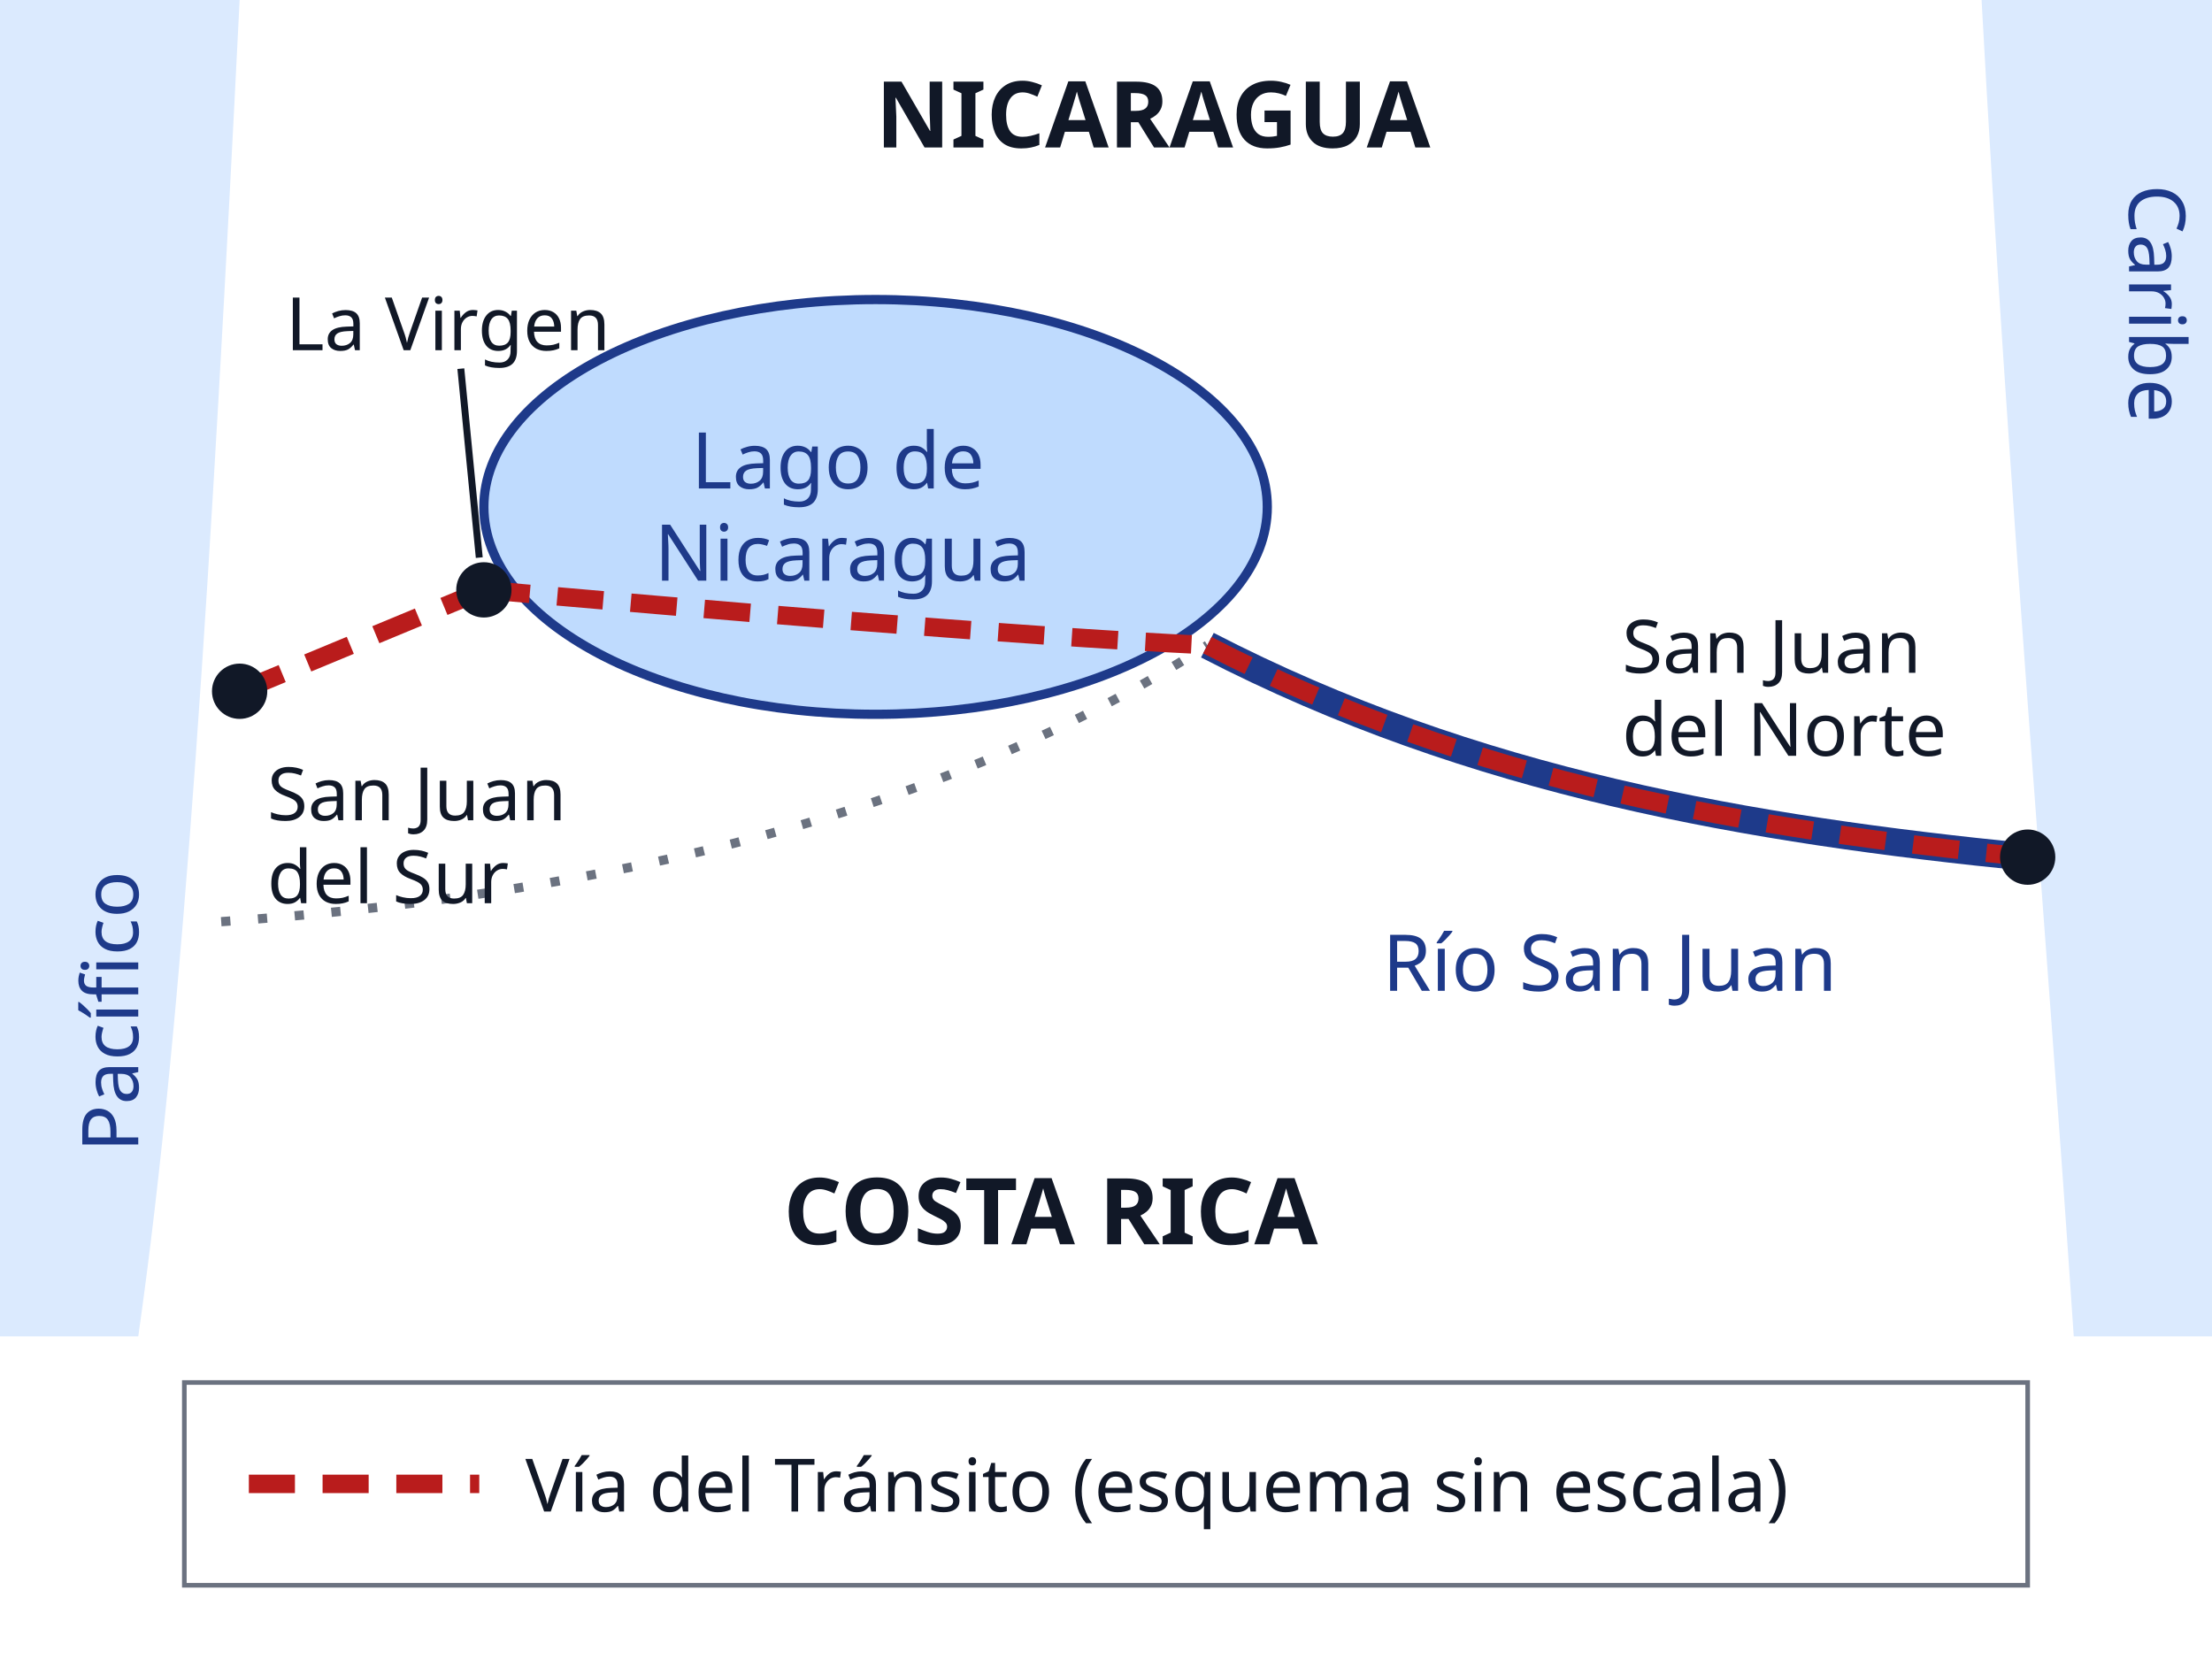
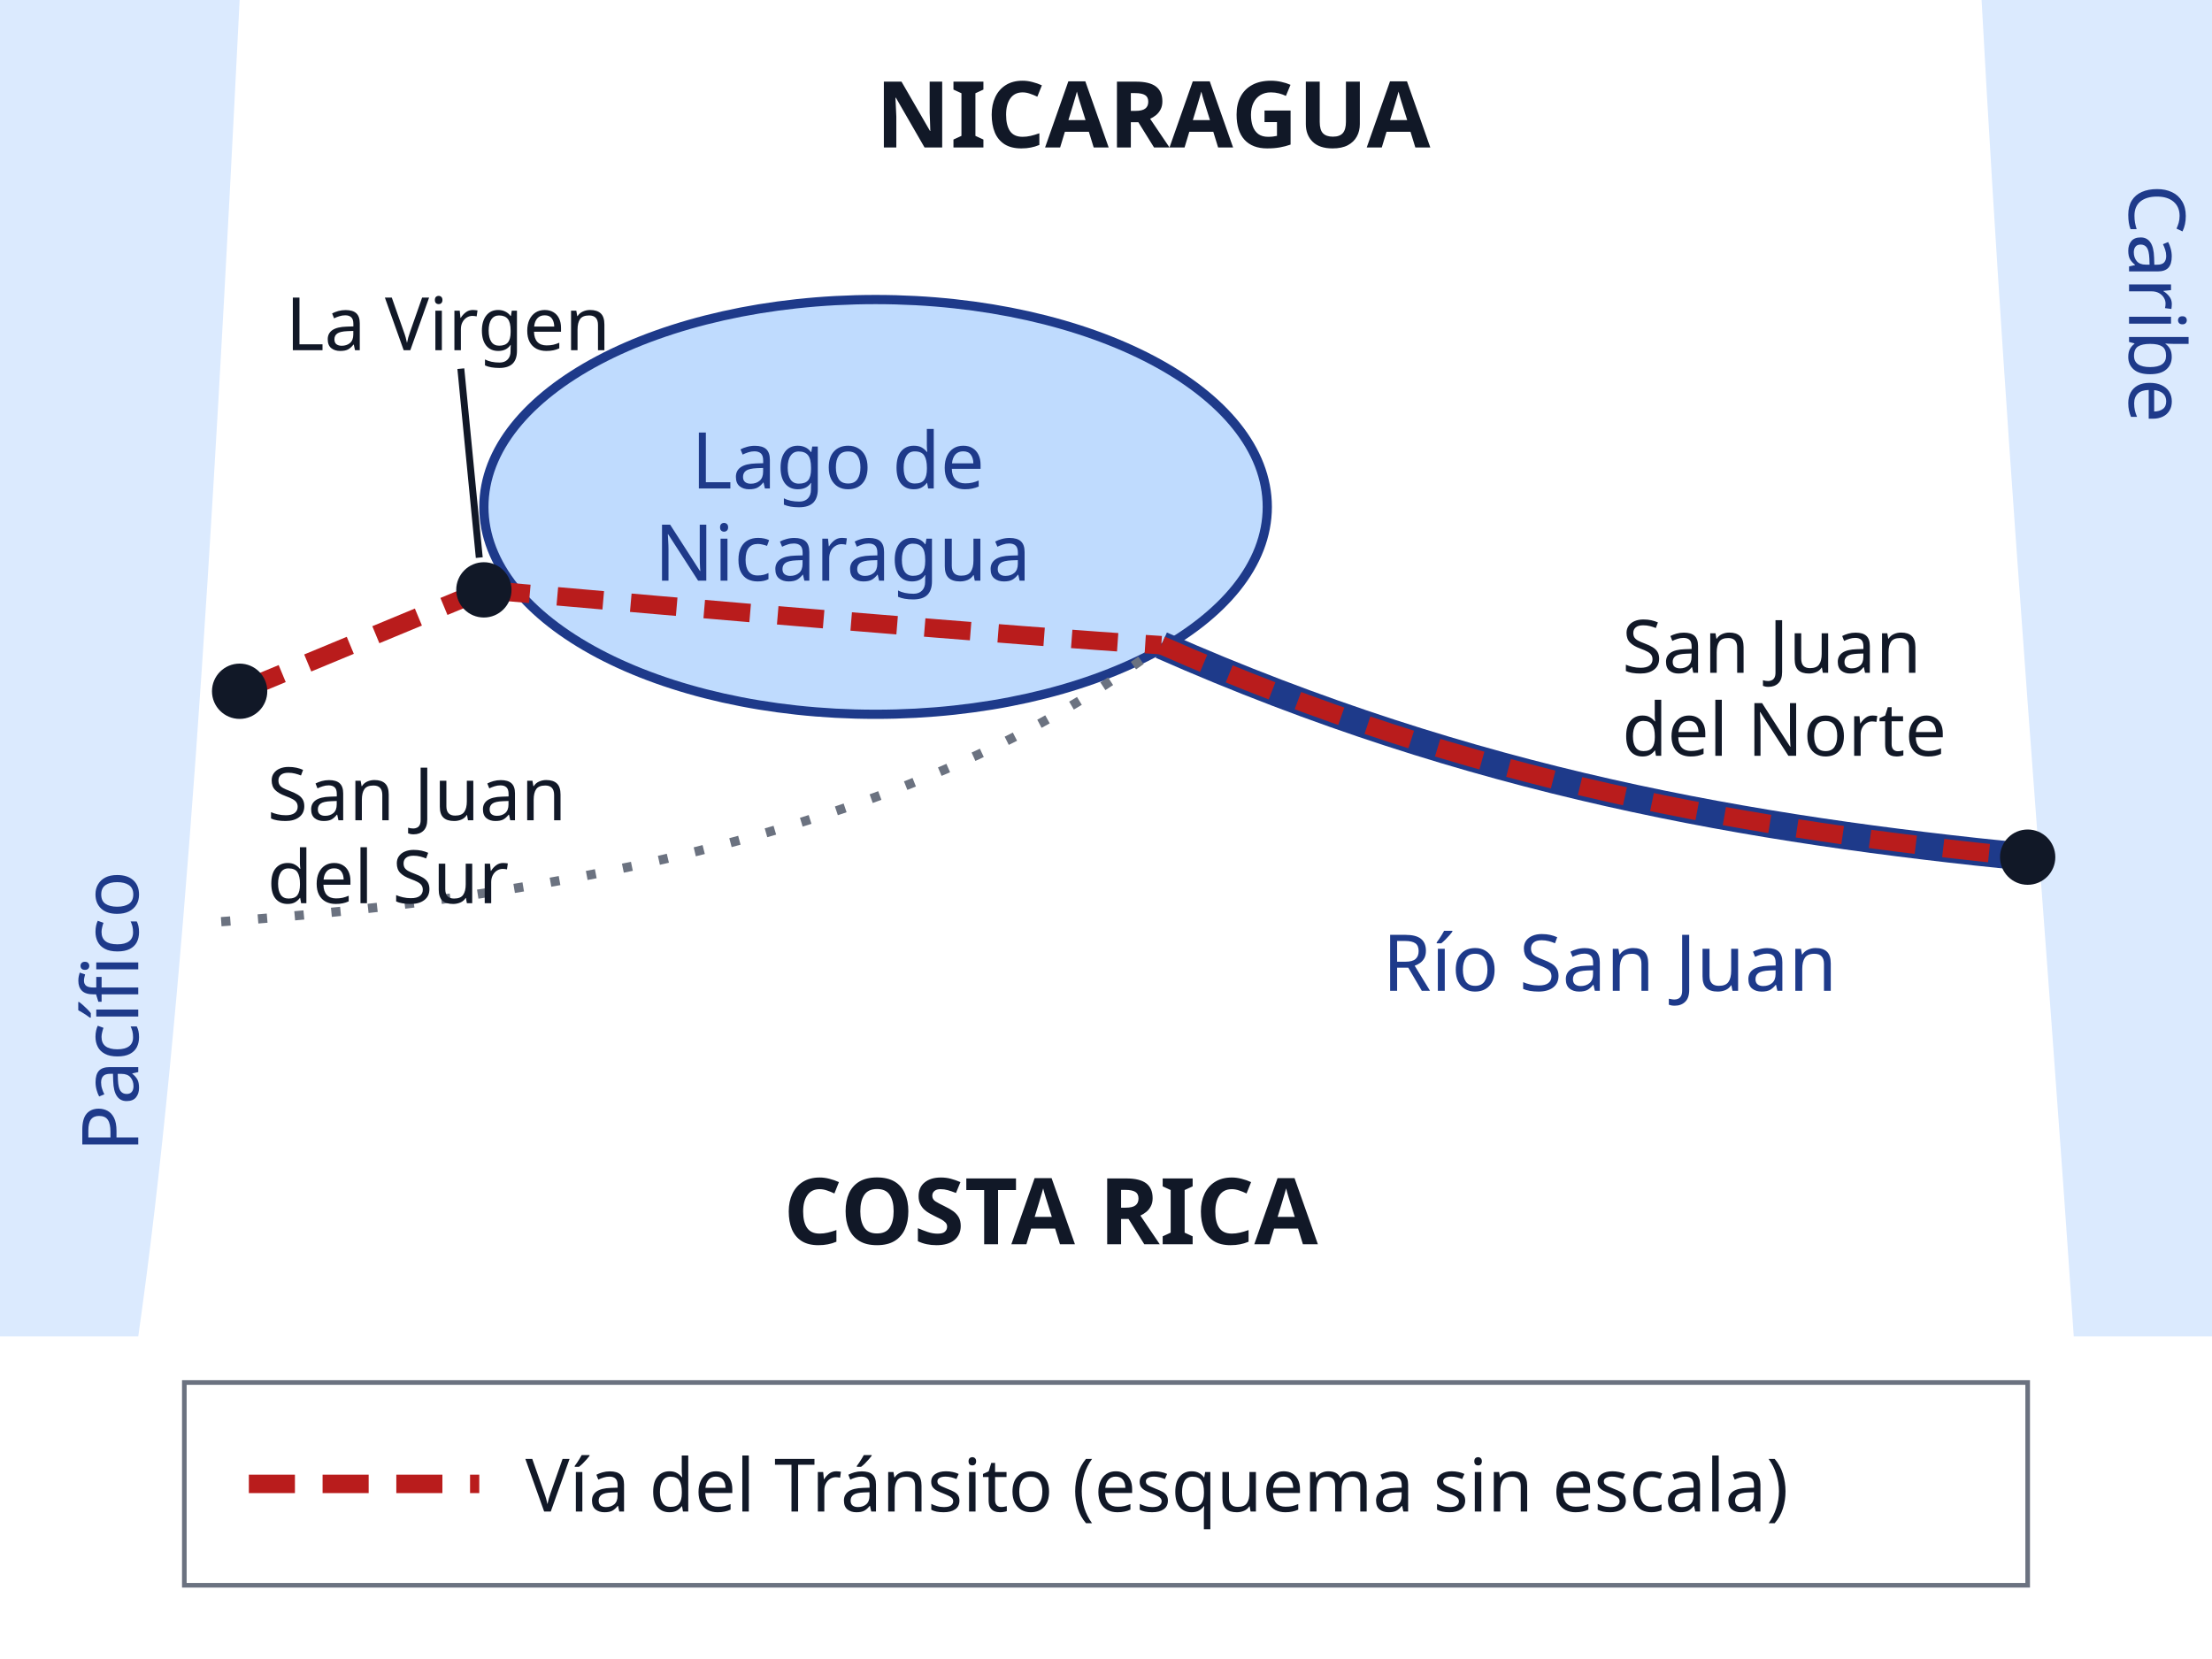
<svg xmlns="http://www.w3.org/2000/svg" viewBox="0 0 480 360" width="480" height="360" role="img" aria-labelledby="titulo-via">
  <rect width="480" height="360" fill="#ffffff" />
  <path d="M0 0 H52 C46 120 40 220 30 290 H0 Z" fill="#dbeafe" />
  <path d="M480 0 H430 C436 110 444 200 450 290 H480 Z" fill="#dbeafe" />
  <text x="30" y="250" font-family="sans-serif" font-size="17" fill="#1e3a8a" transform="rotate(-90 30 250)">Pacífico</text>
  <text x="462" y="40" font-family="sans-serif" font-size="17" fill="#1e3a8a" transform="rotate(90 462 40)">Caribe</text>
  <text x="190" y="32" font-family="sans-serif" font-size="20" font-weight="bold" fill="#111827">NICARAGUA</text>
  <text x="170" y="270" font-family="sans-serif" font-size="20" font-weight="bold" fill="#111827">COSTA RICA</text>
  <ellipse cx="190" cy="110" rx="85" ry="45" fill="#bfdbfe" stroke="#1e3a8a" stroke-width="2" />
  <text x="150" y="106" font-family="sans-serif" font-size="17" fill="#1e3a8a">Lago de</text>
  <text x="142" y="126" font-family="sans-serif" font-size="17" fill="#1e3a8a">Nicaragua</text>
-   <path d="M48 200 C120 195 200 180 262 140" fill="none" stroke="#6b7280" stroke-width="2" stroke-dasharray="2 6" />
-   <path d="M262 140 C320 170 380 180 440 186" fill="none" stroke="#1e3a8a" stroke-width="6" />
+   <path d="M48 200 C120 195 200 180 252 140" fill="none" stroke="#6b7280" stroke-width="2" stroke-dasharray="2 6" />
+   <path d="M252 140 C320 170 380 180 440 186" fill="none" stroke="#1e3a8a" stroke-width="6" />
  <text x="300" y="215" font-family="sans-serif" font-size="17" fill="#1e3a8a">Río San Juan</text>
  <path d="M52 150 L105 128" fill="none" stroke="#b91c1c" stroke-width="4" stroke-dasharray="10 6" />
-   <path d="M105 128 C150 132 220 138 262 140" fill="none" stroke="#b91c1c" stroke-width="4" stroke-dasharray="10 6" />
-   <path d="M262 140 C320 170 380 180 440 186" fill="none" stroke="#b91c1c" stroke-width="4" stroke-dasharray="10 6" />
+   <path d="M105 128 C150 132 220 138 252 140" fill="none" stroke="#b91c1c" stroke-width="4" stroke-dasharray="10 6" />
+   <path d="M252 140 C320 170 380 180 440 186" fill="none" stroke="#b91c1c" stroke-width="4" stroke-dasharray="10 6" />
  <circle cx="52" cy="150" r="6" fill="#111827" />
  <text x="58" y="178" font-family="sans-serif" font-size="16" fill="#111827">San Juan</text>
  <text x="58" y="196" font-family="sans-serif" font-size="16" fill="#111827">del Sur</text>
  <circle cx="105" cy="128" r="6" fill="#111827" />
  <text x="62" y="76" font-family="sans-serif" font-size="16" fill="#111827">La Virgen</text>
  <line x1="100" y1="80" x2="104" y2="121" stroke="#111827" stroke-width="1.5" />
  <circle cx="440" cy="186" r="6" fill="#111827" />
  <text x="352" y="146" font-family="sans-serif" font-size="16" fill="#111827">San Juan</text>
  <text x="352" y="164" font-family="sans-serif" font-size="16" fill="#111827">del Norte</text>
  <rect x="40" y="300" width="400" height="44" fill="#ffffff" stroke="#6b7280" />
  <line x1="54" y1="322" x2="104" y2="322" stroke="#b91c1c" stroke-width="4" stroke-dasharray="10 6" />
  <text x="114" y="328" font-family="sans-serif" font-size="16" fill="#111827">Vía del Tránsito (esquema sin escala)</text>
</svg>
